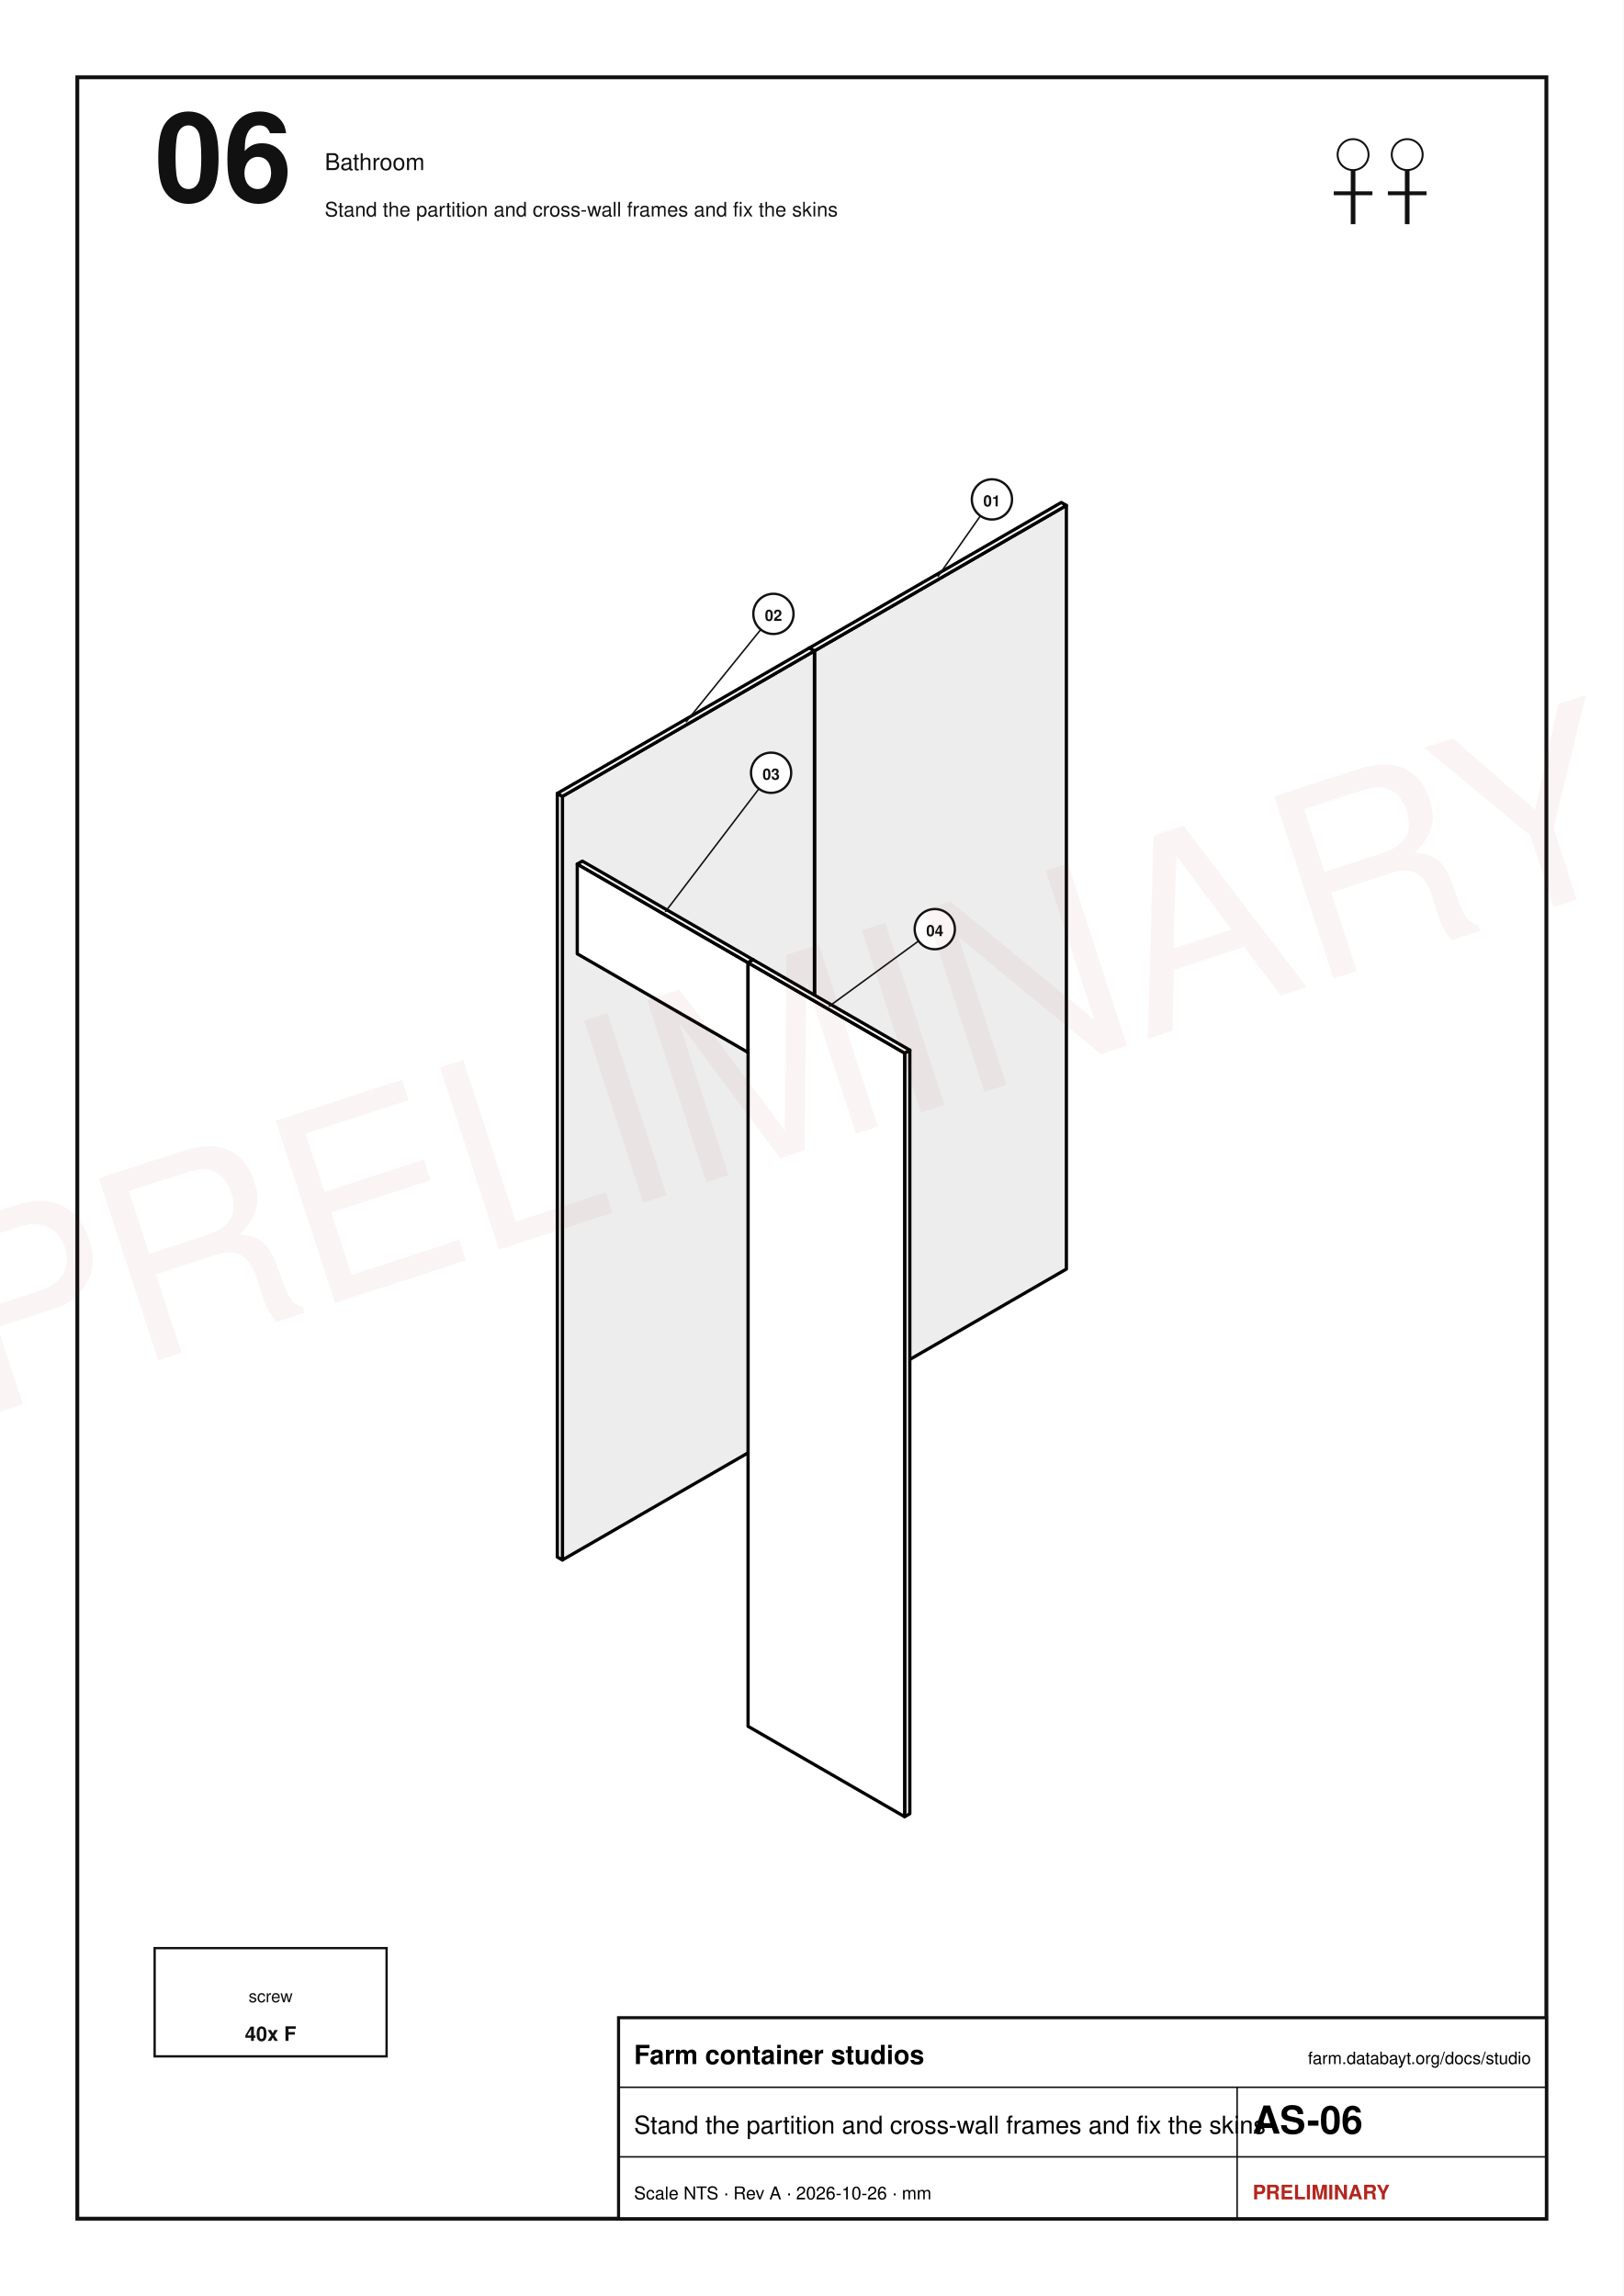
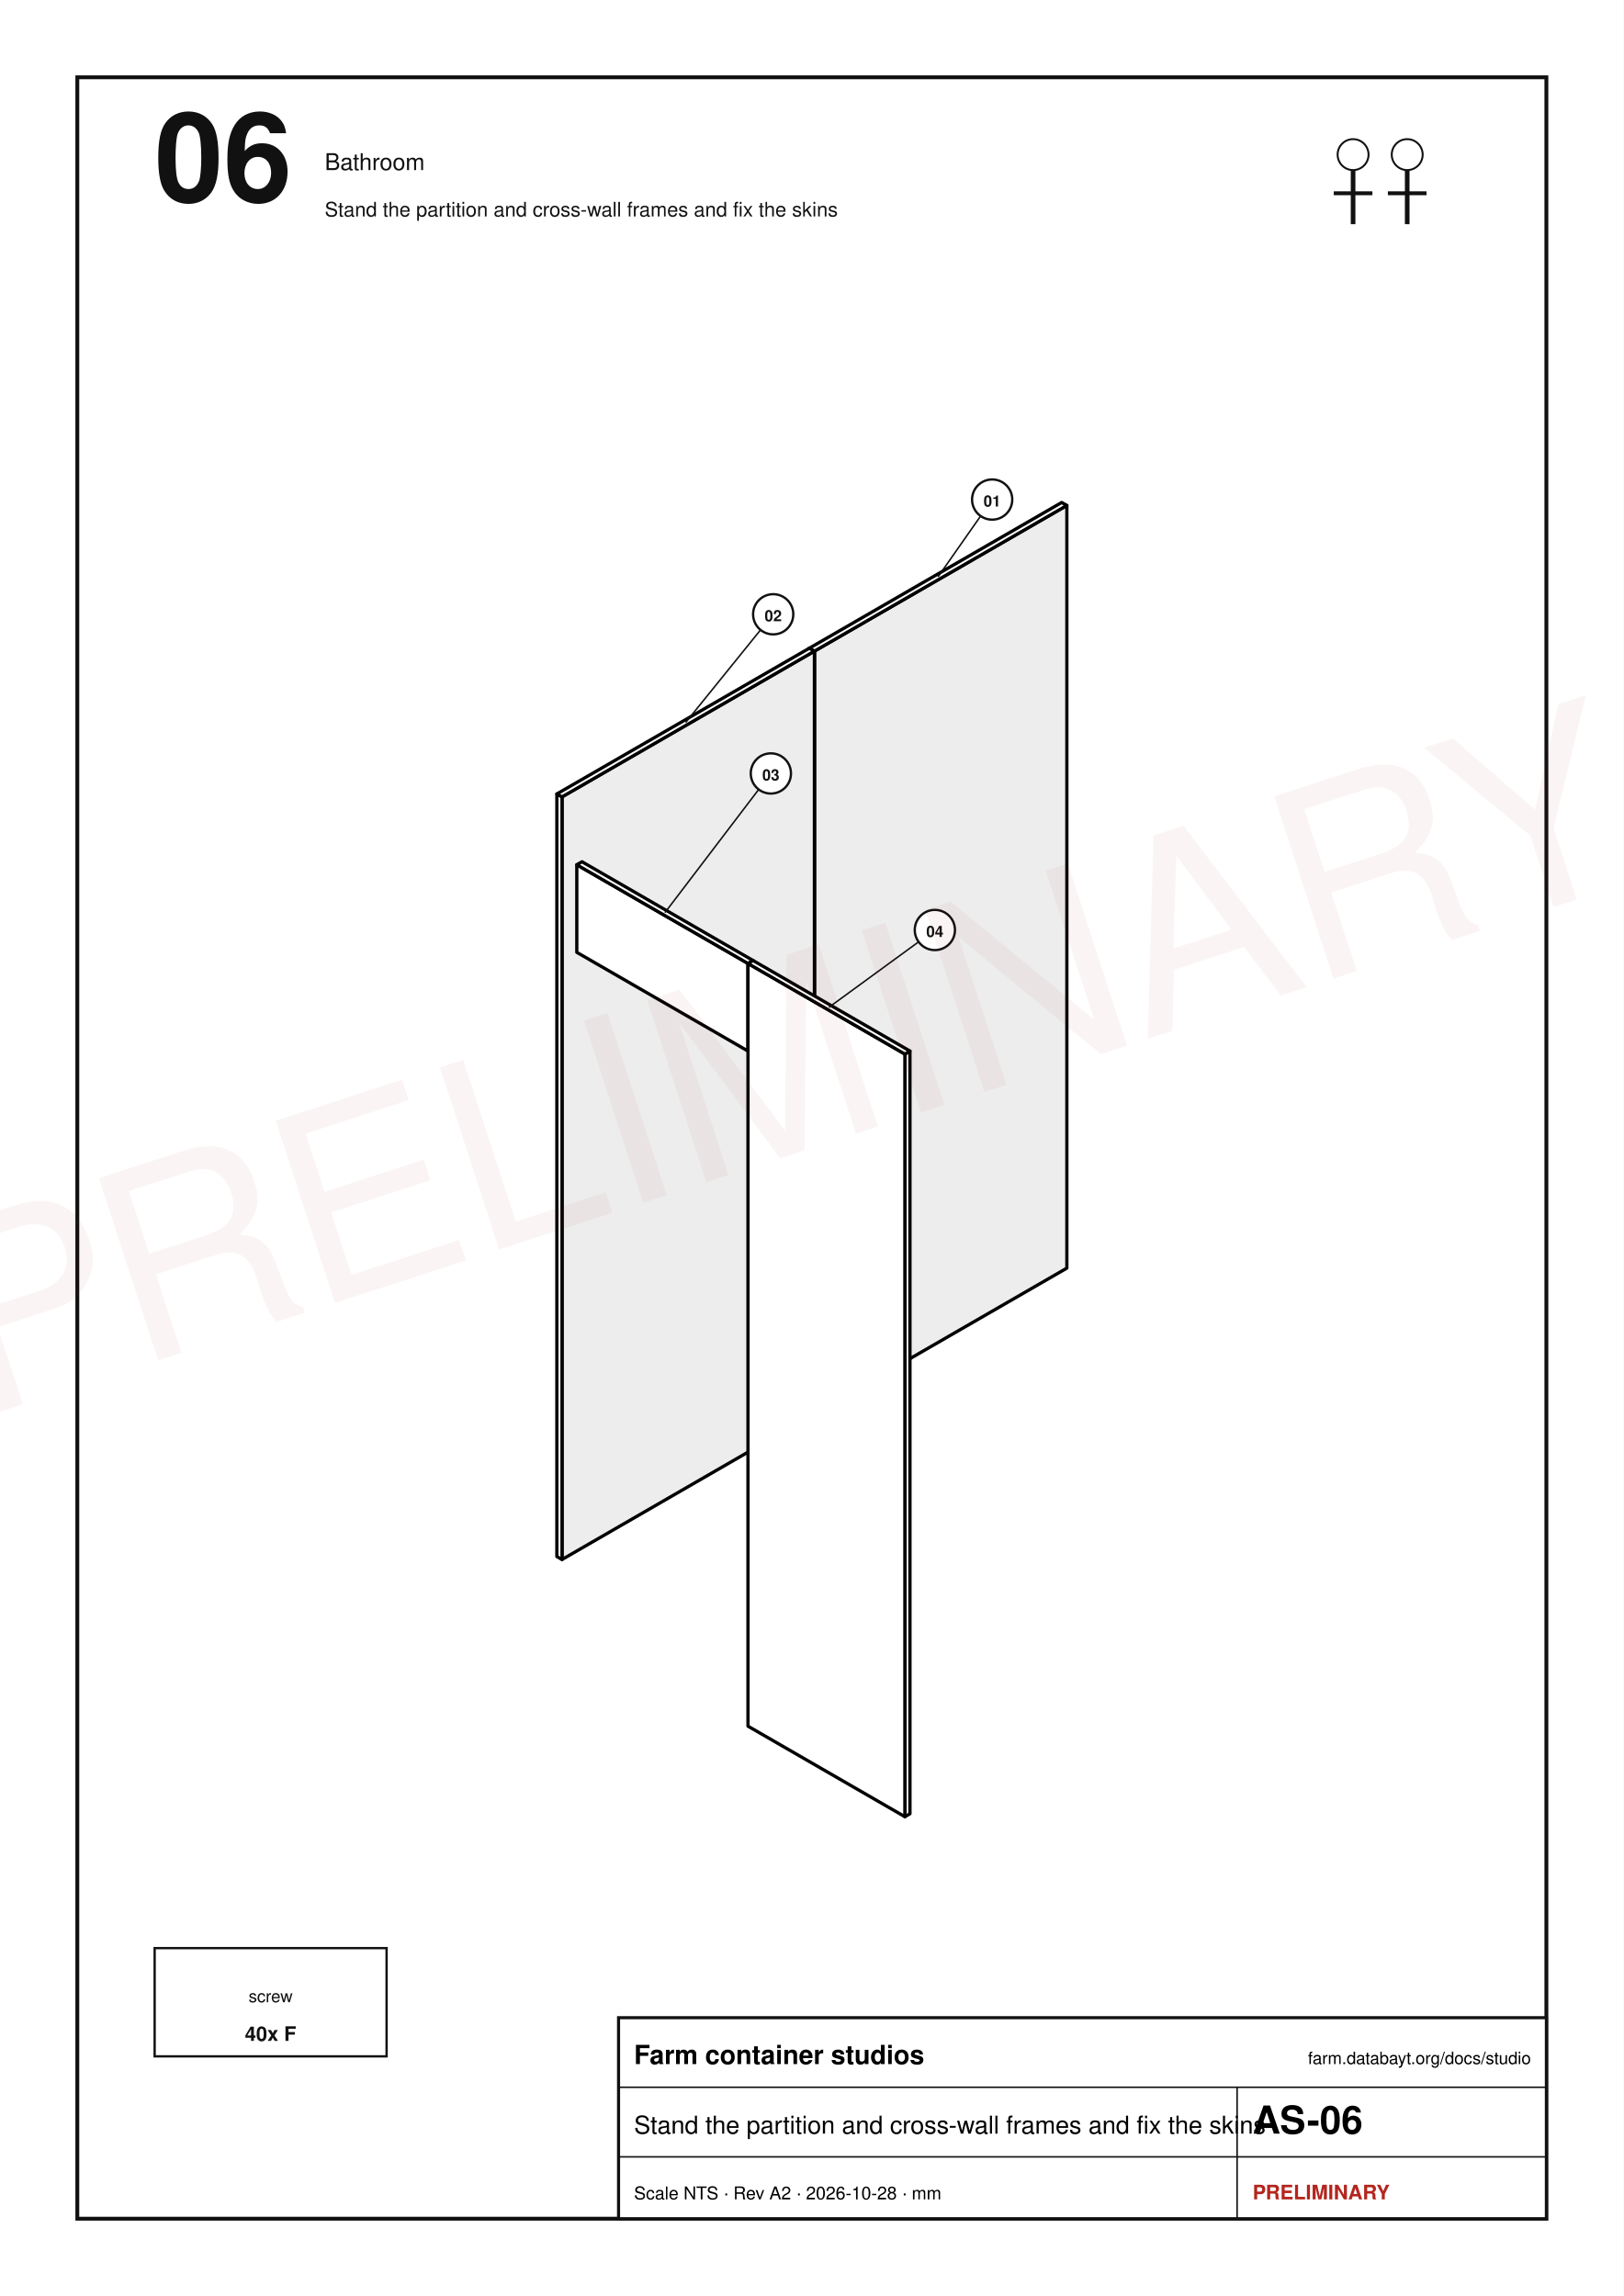
<svg xmlns="http://www.w3.org/2000/svg" width="210mm" height="297mm" viewBox="0 0 210 297" font-family="Helvetica, Arial, sans-serif">
  <rect x="0" y="0" width="210" height="297" fill="#fff" />
  <rect x="10" y="10" width="190" height="277" fill="none" stroke="#111" stroke-width="0.5" />
  <text x="20" y="26" font-size="16" text-anchor="start" font-weight="bold" fill="#111">06</text>
  <text x="42" y="22" font-size="3" text-anchor="start" font-weight="normal" fill="#111">Bathroom</text>
  <text x="42" y="28" font-size="2.6" text-anchor="start" font-weight="normal" fill="#111">Stand the partition and cross-wall frames and fix the skins</text>
  <circle cx="175" cy="20" r="2" fill="none" stroke="#111" stroke-width="0.25" />
  <line x1="175" y1="22" x2="175" y2="29" stroke="#111" stroke-width="0.6" />
  <line x1="172.5" y1="25" x2="177.5" y2="25" stroke="#111" stroke-width="0.5" />
  <circle cx="182" cy="20" r="2" fill="none" stroke="#111" stroke-width="0.25" />
  <line x1="182" y1="22" x2="182" y2="29" stroke="#111" stroke-width="0.6" />
  <line x1="179.5" y1="25" x2="184.5" y2="25" stroke="#111" stroke-width="0.5" />
-   <polygon points="137.92,164.16 105.33,182.98 105.33,84.2 137.92,65.38" fill="#ededed" stroke="#000" stroke-width="0.42" stroke-linejoin="round" />
-   <polygon points="104.67,182.59 105.33,182.98 105.33,84.2 104.67,83.82" fill="#ffffff" stroke="#000" stroke-width="0.42" stroke-linejoin="round" />
-   <polygon points="137.26,65 137.92,65.38 105.33,84.2 104.67,83.82" fill="#ffffff" stroke="#000" stroke-width="0.42" stroke-linejoin="round" />
-   <polygon points="105.33,182.98 72.74,201.79 72.74,103.01 105.33,84.2" fill="#ededed" stroke="#000" stroke-width="0.42" stroke-linejoin="round" />
-   <polygon points="72.08,201.41 72.74,201.79 72.74,103.01 72.08,102.63" fill="#ffffff" stroke="#000" stroke-width="0.42" stroke-linejoin="round" />
-   <polygon points="104.67,83.82 105.33,84.2 72.74,103.01 72.08,102.63" fill="#ffffff" stroke="#000" stroke-width="0.42" stroke-linejoin="round" />
-   <polygon points="97.41,135.76 96.75,136.14 96.75,124.53 97.41,124.15" fill="#ededed" stroke="#000" stroke-width="0.42" stroke-linejoin="round" />
-   <polygon points="74.66,123.38 96.75,136.14 96.75,124.53 74.66,111.77" fill="#ffffff" stroke="#000" stroke-width="0.42" stroke-linejoin="round" />
-   <polygon points="75.32,111.39 97.41,124.15 96.75,124.53 74.66,111.77" fill="#ffffff" stroke="#000" stroke-width="0.42" stroke-linejoin="round" />
-   <polygon points="117.67,234.62 117,235 117,136.22 117.67,135.84" fill="#ededed" stroke="#000" stroke-width="0.42" stroke-linejoin="round" />
-   <polygon points="96.75,223.31 117,235 117,136.22 96.75,124.53" fill="#ffffff" stroke="#000" stroke-width="0.42" stroke-linejoin="round" />
-   <polygon points="97.41,124.15 117.67,135.84 117,136.22 96.75,124.53" fill="#ffffff" stroke="#000" stroke-width="0.42" stroke-linejoin="round" />
-   <line x1="121.29" y1="74.6" x2="128.29" y2="64.6" stroke="#111" stroke-width="0.2" />
-   <circle cx="128.29" cy="64.6" r="2.6" fill="#fff" stroke="#111" stroke-width="0.3" />
-   <text x="128.29" y="65.5" font-size="2" text-anchor="middle" font-weight="bold" fill="#111">01</text>
-   <line x1="88.71" y1="93.41" x2="100.03" y2="79.41" stroke="#111" stroke-width="0.2" />
-   <circle cx="100.03" cy="79.41" r="2.6" fill="#fff" stroke="#111" stroke-width="0.3" />
-   <text x="100.03" y="80.31" font-size="2" text-anchor="middle" font-weight="bold" fill="#111">02</text>
-   <line x1="86.04" y1="117.96" x2="99.73" y2="99.96" stroke="#111" stroke-width="0.2" />
-   <circle cx="99.73" cy="99.96" r="2.6" fill="#fff" stroke="#111" stroke-width="0.3" />
-   <text x="99.73" y="100.86" font-size="2" text-anchor="middle" font-weight="bold" fill="#111">03</text>
-   <line x1="107.21" y1="130.19" x2="120.9" y2="120.19" stroke="#111" stroke-width="0.2" />
-   <circle cx="120.9" cy="120.19" r="2.6" fill="#fff" stroke="#111" stroke-width="0.3" />
-   <text x="120.9" y="121.09" font-size="2" text-anchor="middle" font-weight="bold" fill="#111">04</text>
+   <polygon points="137.98,164.04 105.33,182.88 105.33,84.23 137.98,65.38" fill="#ededed" stroke="#000" stroke-width="0.42" stroke-linejoin="round" />
+   <polygon points="104.67,182.5 105.33,182.88 105.33,84.23 104.67,83.85" fill="#ffffff" stroke="#000" stroke-width="0.42" stroke-linejoin="round" />
+   <polygon points="137.31,65 137.98,65.38 105.33,84.23 104.67,83.85" fill="#ffffff" stroke="#000" stroke-width="0.42" stroke-linejoin="round" />
+   <polygon points="105.33,182.88 72.69,201.73 72.69,103.08 105.33,84.23" fill="#ededed" stroke="#000" stroke-width="0.42" stroke-linejoin="round" />
+   <polygon points="72.02,201.35 72.69,201.73 72.69,103.08 72.02,102.7" fill="#ffffff" stroke="#000" stroke-width="0.42" stroke-linejoin="round" />
+   <polygon points="104.67,83.85 105.33,84.23 72.69,103.08 72.02,102.7" fill="#ffffff" stroke="#000" stroke-width="0.42" stroke-linejoin="round" />
+   <polygon points="97.4,135.58 96.74,135.96 96.74,124.63 97.4,124.25" fill="#ededed" stroke="#000" stroke-width="0.42" stroke-linejoin="round" />
+   <polygon points="74.6,123.19 96.74,135.96 96.74,124.63 74.6,111.86" fill="#ffffff" stroke="#000" stroke-width="0.42" stroke-linejoin="round" />
+   <polygon points="75.27,111.47 97.4,124.25 96.74,124.63 74.6,111.86" fill="#ffffff" stroke="#000" stroke-width="0.42" stroke-linejoin="round" />
+   <polygon points="117.69,234.62 117.03,235 117.03,136.35 117.69,135.96" fill="#ededed" stroke="#000" stroke-width="0.42" stroke-linejoin="round" />
+   <polygon points="96.74,223.29 117.03,235 117.03,136.35 96.74,124.63" fill="#ffffff" stroke="#000" stroke-width="0.42" stroke-linejoin="round" />
+   <polygon points="97.4,124.25 117.69,135.96 117.03,136.35 96.74,124.63" fill="#ffffff" stroke="#000" stroke-width="0.42" stroke-linejoin="round" />
+   <line x1="121.32" y1="74.62" x2="128.32" y2="64.62" stroke="#111" stroke-width="0.2" />
+   <circle cx="128.32" cy="64.62" r="2.6" fill="#fff" stroke="#111" stroke-width="0.3" />
+   <text x="128.32" y="65.52" font-size="2" text-anchor="middle" font-weight="bold" fill="#111">01</text>
+   <line x1="88.68" y1="93.46" x2="100" y2="79.46" stroke="#111" stroke-width="0.2" />
+   <circle cx="100" cy="79.46" r="2.6" fill="#fff" stroke="#111" stroke-width="0.3" />
+   <text x="100" y="80.36" font-size="2" text-anchor="middle" font-weight="bold" fill="#111">02</text>
+   <line x1="86" y1="118.05" x2="99.7" y2="100.05" stroke="#111" stroke-width="0.2" />
+   <circle cx="99.7" cy="100.05" r="2.6" fill="#fff" stroke="#111" stroke-width="0.3" />
+   <text x="99.7" y="100.95" font-size="2" text-anchor="middle" font-weight="bold" fill="#111">03</text>
+   <line x1="107.21" y1="130.3" x2="120.91" y2="120.3" stroke="#111" stroke-width="0.2" />
+   <circle cx="120.91" cy="120.3" r="2.6" fill="#fff" stroke="#111" stroke-width="0.3" />
+   <text x="120.91" y="121.2" font-size="2" text-anchor="middle" font-weight="bold" fill="#111">04</text>
  <rect x="20" y="252" width="30" height="14" fill="#fff" stroke="#111" stroke-width="0.3" />
  <text x="35" y="259" font-size="2.2" text-anchor="middle" font-weight="normal" fill="#111">screw</text>
  <text x="35" y="264" font-size="2.6" text-anchor="middle" font-weight="bold" fill="#111">40x  F</text>
  <rect x="80" y="261" width="120" height="26" fill="#fff" stroke="#111" stroke-width="0.4" />
  <line x1="80" y1="270" x2="200" y2="270" stroke="#111" stroke-width="0.2" />
  <line x1="80" y1="279" x2="200" y2="279" stroke="#111" stroke-width="0.2" />
  <line x1="160" y1="270" x2="160" y2="287" stroke="#111" stroke-width="0.2" />
  <text x="82" y="267" font-size="3.4" font-weight="bold">Farm container studios</text>
  <text x="198" y="267" font-size="2.2" text-anchor="end">farm.databayt.org/docs/studio</text>
  <text x="82" y="276" font-size="3.2">Stand the partition and cross-wall frames and fix the skins</text>
  <text x="162" y="276" font-size="5" font-weight="bold">AS-06</text>
-   <text x="82" y="284.5" font-size="2.3">Scale NTS · Rev A · 2026-10-26 · mm</text>
+   <text x="82" y="284.5" font-size="2.3">Scale NTS · Rev A2 · 2026-10-28 · mm</text>
  <text x="162" y="284.5" font-size="2.6" font-weight="bold" fill="#b3261e">PRELIMINARY</text>
  <text x="105.0" y="148.5" font-size="34" fill="#b3261e" fill-opacity="0.05" text-anchor="middle" transform="rotate(-18 105.0 148.5)">PRELIMINARY</text>
</svg>
